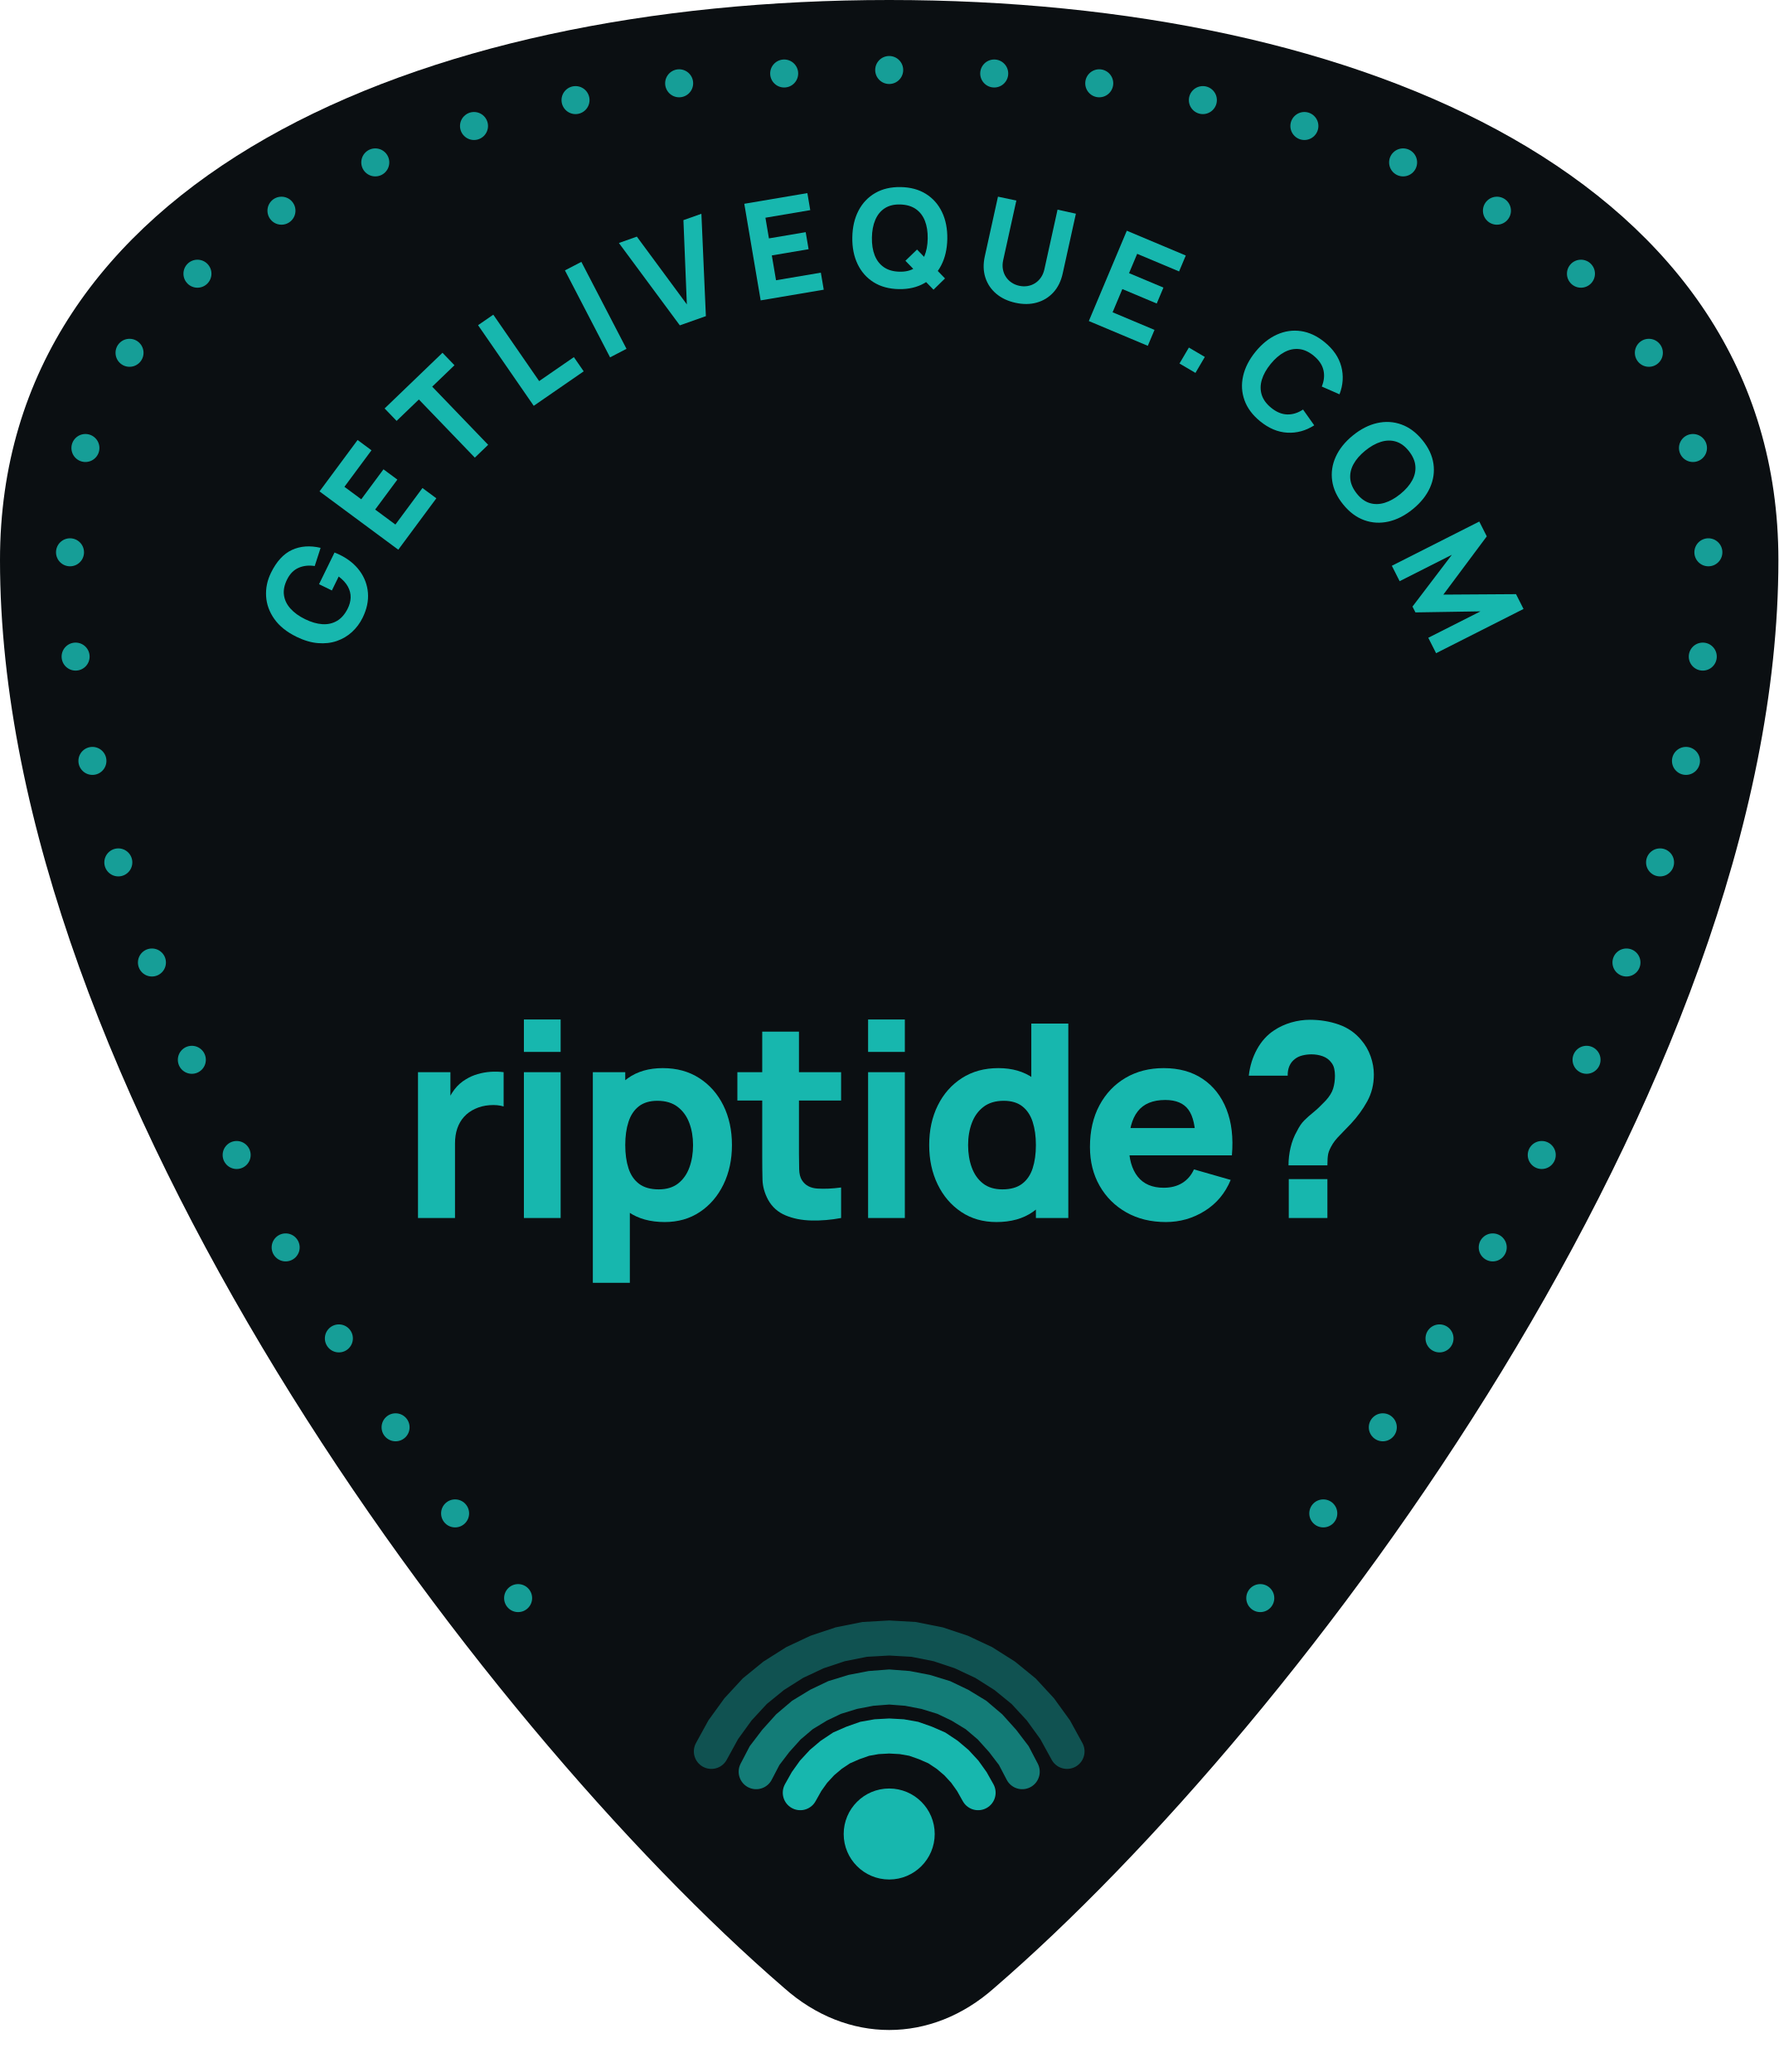
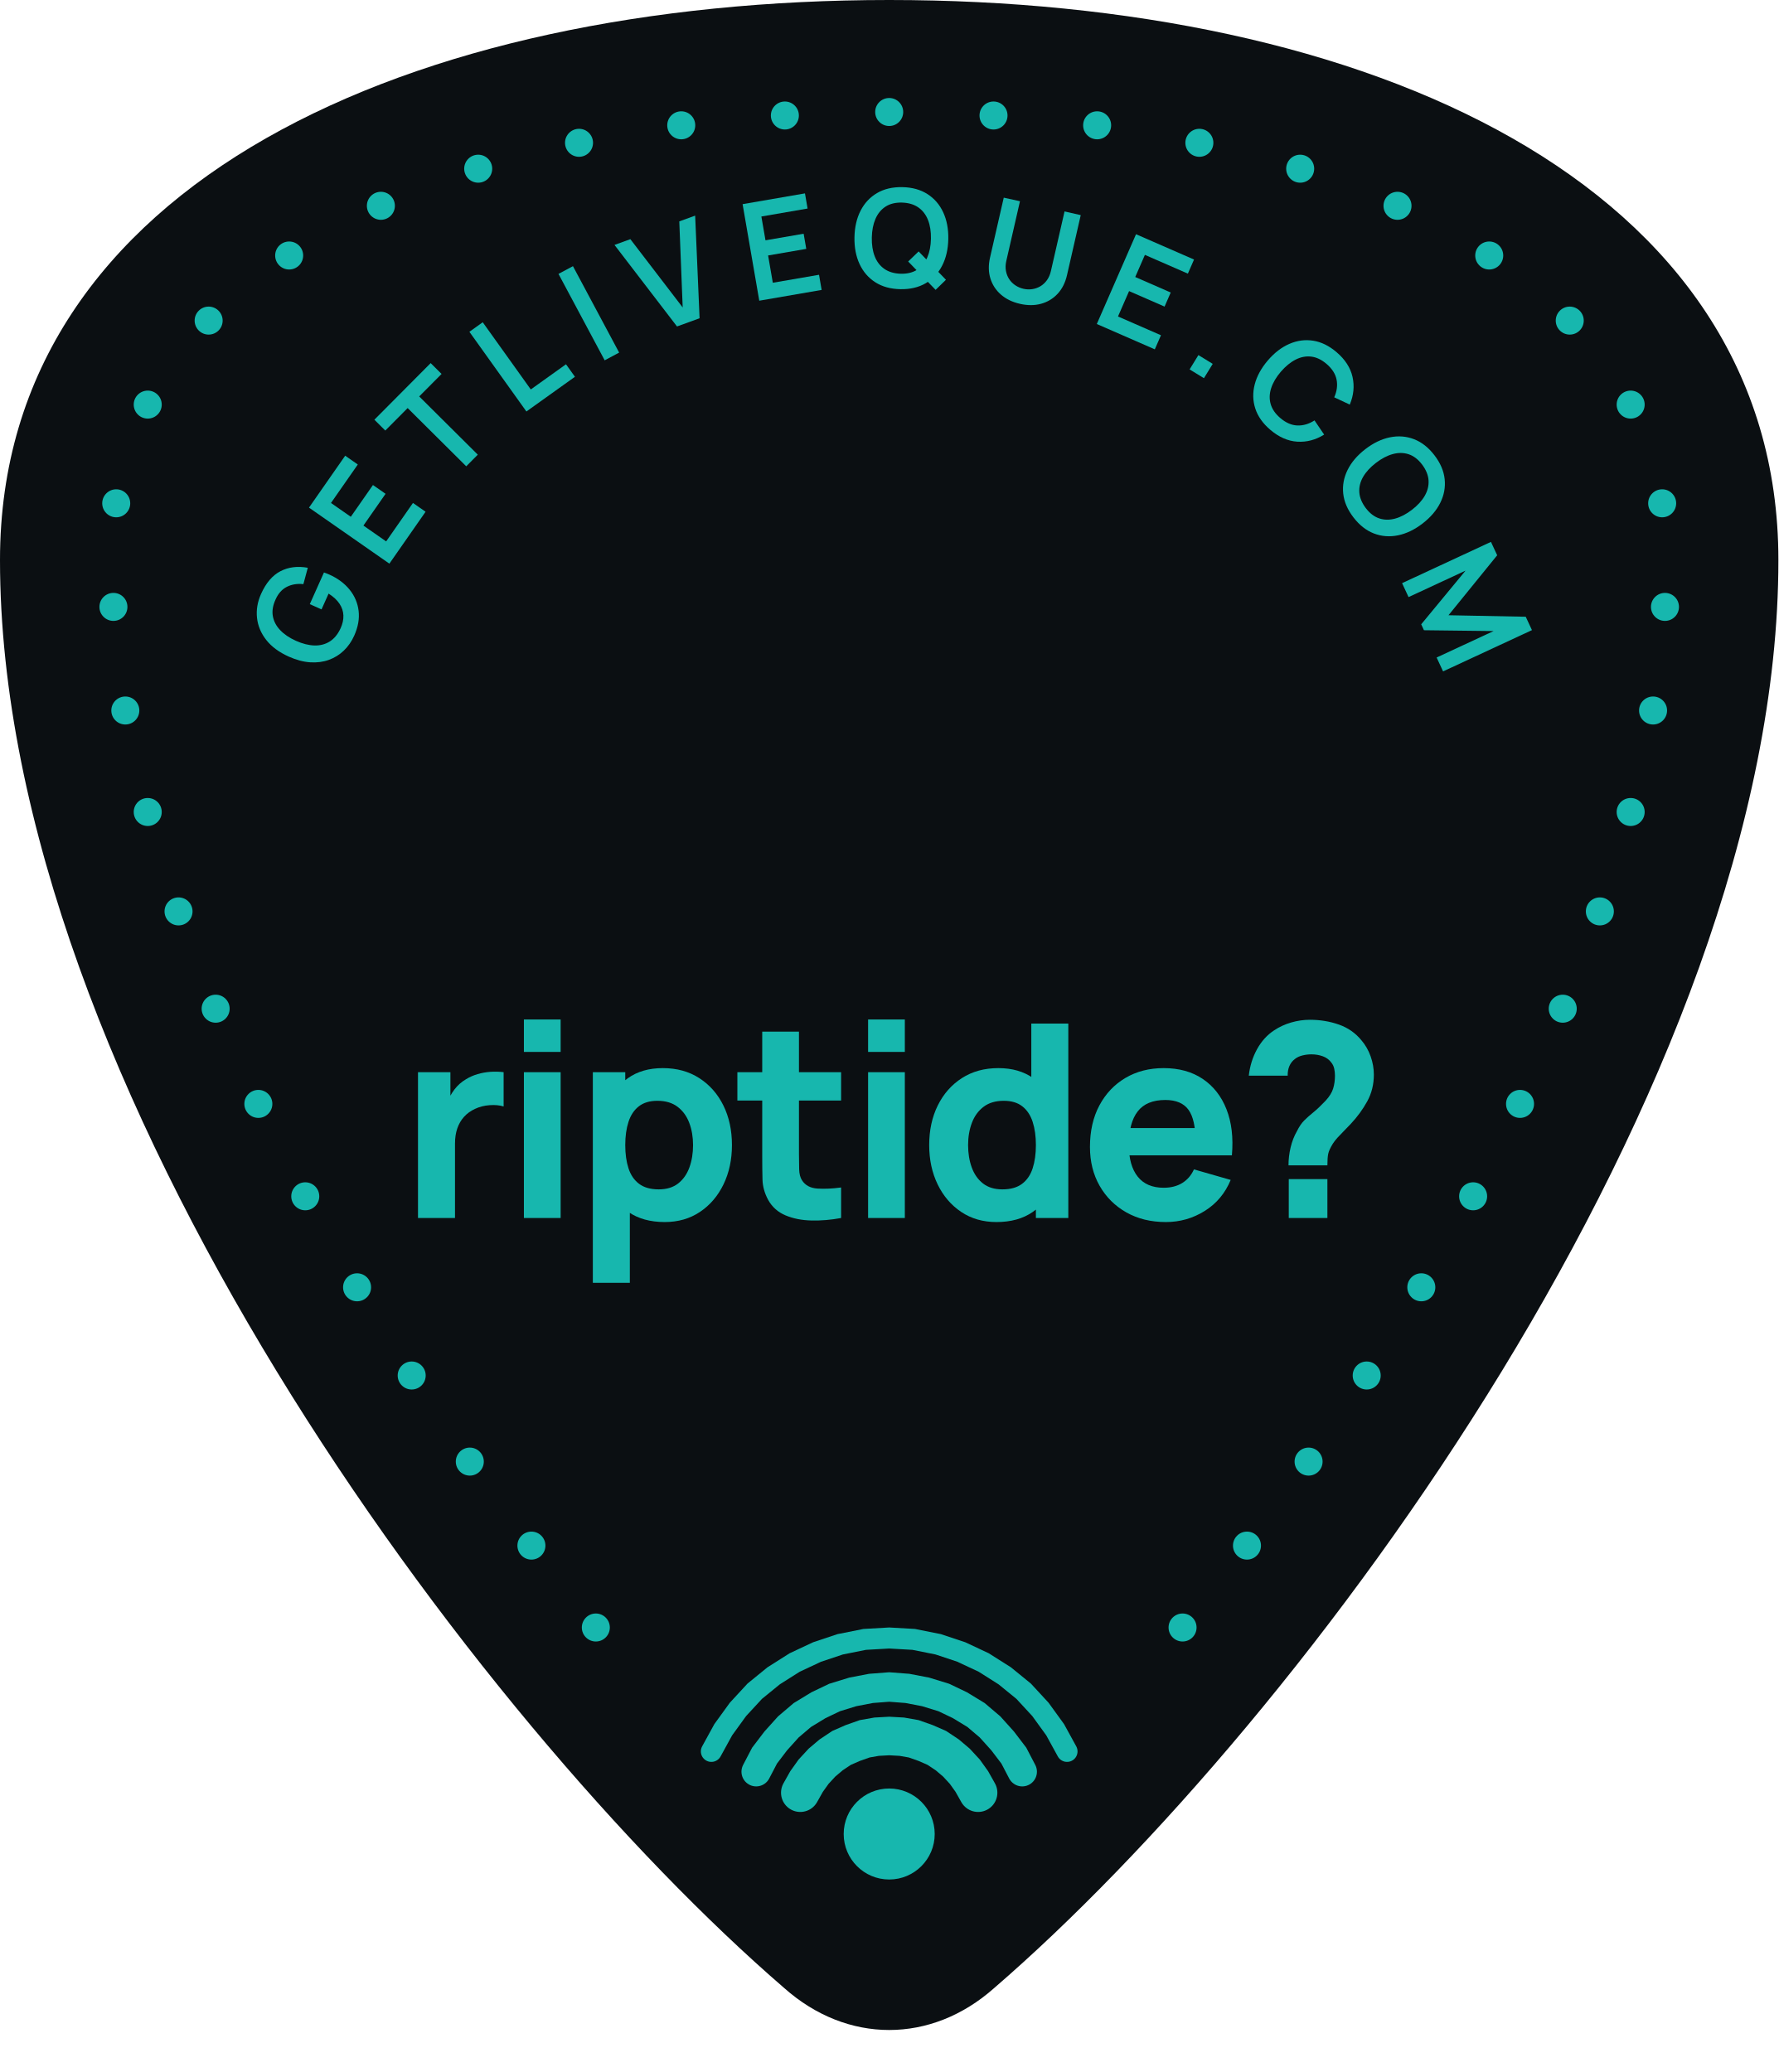
<svg xmlns="http://www.w3.org/2000/svg" viewBox="0 0 25.4 29.6" width="25.4mm" height="29.6mm">
  <defs>
    <clipPath id="pk">
      <path d="M 12.7 0.0 C 19.5 0.0 25.4 2.6 25.4 8.0 C 25.4 15.5 18.6 24.6 14.2 28.4 C 13.3 29.2 12.1 29.2 11.2 28.4 C 6.8 24.6 0.0 15.5 0.0 8.0 C 0.0 2.6 5.9 0.0 12.7 0.0 Z" />
    </clipPath>
  </defs>
  <path d="M 12.7 0.0 C 19.5 0.0 25.4 2.6 25.4 8.0 C 25.4 15.5 18.6 24.6 14.2 28.4 C 13.3 29.2 12.1 29.2 11.2 28.4 C 6.8 24.6 0.0 15.5 0.0 8.0 C 0.0 2.6 5.9 0.0 12.7 0.0 Z" fill="#0B0F12" />
  <g clip-path="url(#pk)">
-     <circle cx="12.70" cy="1.00" r="0.2" fill="#17B7AE" opacity="0.85" />
-     <circle cx="14.20" cy="1.05" r="0.2" fill="#17B7AE" opacity="0.85" />
-     <circle cx="15.70" cy="1.19" r="0.2" fill="#17B7AE" opacity="0.85" />
-     <circle cx="17.18" cy="1.43" r="0.2" fill="#17B7AE" opacity="0.85" />
-     <circle cx="18.63" cy="1.80" r="0.2" fill="#17B7AE" opacity="0.85" />
-     <circle cx="20.04" cy="2.32" r="0.2" fill="#17B7AE" opacity="0.85" />
-     <circle cx="21.38" cy="3.01" r="0.2" fill="#17B7AE" opacity="0.85" />
-     <circle cx="22.58" cy="3.91" r="0.2" fill="#17B7AE" opacity="0.85" />
-     <circle cx="23.55" cy="5.04" r="0.2" fill="#17B7AE" opacity="0.85" />
-     <circle cx="24.18" cy="6.40" r="0.2" fill="#17B7AE" opacity="0.85" />
-     <circle cx="24.40" cy="7.89" r="0.2" fill="#17B7AE" opacity="0.85" />
-     <circle cx="24.32" cy="9.38" r="0.2" fill="#17B7AE" opacity="0.85" />
-     <circle cx="24.08" cy="10.87" r="0.2" fill="#17B7AE" opacity="0.85" />
-     <circle cx="23.71" cy="12.32" r="0.2" fill="#17B7AE" opacity="0.85" />
-     <circle cx="23.23" cy="13.75" r="0.2" fill="#17B7AE" opacity="0.85" />
-     <circle cx="22.66" cy="15.14" r="0.2" fill="#17B7AE" opacity="0.85" />
-     <circle cx="22.02" cy="16.50" r="0.2" fill="#17B7AE" opacity="0.85" />
-     <circle cx="21.32" cy="17.82" r="0.2" fill="#17B7AE" opacity="0.85" />
-     <circle cx="20.56" cy="19.12" r="0.2" fill="#17B7AE" opacity="0.85" />
-     <circle cx="19.75" cy="20.39" r="0.2" fill="#17B7AE" opacity="0.85" />
-     <circle cx="18.90" cy="21.62" r="0.2" fill="#17B7AE" opacity="0.85" />
-     <circle cx="18.00" cy="22.83" r="0.2" fill="#17B7AE" opacity="0.85" />
-     <circle cx="7.40" cy="22.83" r="0.2" fill="#17B7AE" opacity="0.85" />
-     <circle cx="6.50" cy="21.62" r="0.2" fill="#17B7AE" opacity="0.85" />
-     <circle cx="5.65" cy="20.39" r="0.2" fill="#17B7AE" opacity="0.85" />
-     <circle cx="4.84" cy="19.12" r="0.2" fill="#17B7AE" opacity="0.85" />
-     <circle cx="4.08" cy="17.82" r="0.2" fill="#17B7AE" opacity="0.85" />
-     <circle cx="3.38" cy="16.50" r="0.2" fill="#17B7AE" opacity="0.85" />
-     <circle cx="2.74" cy="15.14" r="0.2" fill="#17B7AE" opacity="0.85" />
-     <circle cx="2.17" cy="13.75" r="0.2" fill="#17B7AE" opacity="0.85" />
-     <circle cx="1.69" cy="12.32" r="0.2" fill="#17B7AE" opacity="0.85" />
-     <circle cx="1.32" cy="10.87" r="0.2" fill="#17B7AE" opacity="0.85" />
-     <circle cx="1.08" cy="9.38" r="0.2" fill="#17B7AE" opacity="0.85" />
-     <circle cx="1.00" cy="7.89" r="0.2" fill="#17B7AE" opacity="0.85" />
-     <circle cx="1.22" cy="6.40" r="0.2" fill="#17B7AE" opacity="0.85" />
-     <circle cx="1.85" cy="5.04" r="0.2" fill="#17B7AE" opacity="0.85" />
-     <circle cx="2.82" cy="3.91" r="0.2" fill="#17B7AE" opacity="0.85" />
-     <circle cx="4.02" cy="3.01" r="0.2" fill="#17B7AE" opacity="0.85" />
-     <circle cx="5.36" cy="2.32" r="0.2" fill="#17B7AE" opacity="0.85" />
-     <circle cx="6.77" cy="1.80" r="0.2" fill="#17B7AE" opacity="0.85" />
-     <circle cx="8.22" cy="1.43" r="0.2" fill="#17B7AE" opacity="0.85" />
-     <circle cx="9.70" cy="1.19" r="0.2" fill="#17B7AE" opacity="0.85" />
-     <circle cx="11.20" cy="1.05" r="0.2" fill="#17B7AE" opacity="0.85" />
-     <path d="M11.43 25.61 L11.52 25.45 L11.62 25.31 L11.74 25.18 L11.87 25.07 L12.02 24.97 L12.18 24.90 L12.35 24.84 L12.52 24.81 L12.70 24.80 L12.88 24.81 L13.05 24.84 L13.22 24.90 L13.38 24.97 L13.53 25.07 L13.66 25.18 L13.78 25.31 L13.88 25.45 L13.97 25.61" fill="none" stroke="#17B7AE" stroke-width="0.5" stroke-linecap="round" opacity="1.0" />
-     <path d="M10.80 25.31 L10.92 25.08 L11.08 24.87 L11.26 24.67 L11.46 24.50 L11.69 24.36 L11.92 24.25 L12.18 24.17 L12.44 24.12 L12.70 24.10 L12.96 24.12 L13.22 24.17 L13.48 24.25 L13.71 24.36 L13.94 24.50 L14.14 24.67 L14.32 24.87 L14.48 25.08 L14.60 25.31" fill="none" stroke="#17B7AE" stroke-width="0.5" stroke-linecap="round" opacity="0.65" />
-     <path d="M10.16 25.02 L10.33 24.71 L10.54 24.42 L10.78 24.16 L11.05 23.94 L11.35 23.75 L11.67 23.60 L12.00 23.49 L12.35 23.42 L12.70 23.40 L13.05 23.42 L13.40 23.49 L13.73 23.60 L14.05 23.75 L14.35 23.94 L14.62 24.16 L14.86 24.42 L15.07 24.71 L15.24 25.02" fill="none" stroke="#17B7AE" stroke-width="0.5" stroke-linecap="round" opacity="0.4" />
+     <circle cx="12.70" cy="1.60" r="0.2" fill="#17B7AE" />
+     <circle cx="14.19" cy="1.65" r="0.2" fill="#17B7AE" />
+     <circle cx="15.67" cy="1.79" r="0.2" fill="#17B7AE" />
+     <circle cx="17.13" cy="2.04" r="0.2" fill="#17B7AE" />
+     <circle cx="18.57" cy="2.41" r="0.2" fill="#17B7AE" />
+     <circle cx="19.96" cy="2.94" r="0.2" fill="#17B7AE" />
+     <circle cx="21.27" cy="3.65" r="0.2" fill="#17B7AE" />
+     <circle cx="22.42" cy="4.58" r="0.2" fill="#17B7AE" />
+     <circle cx="23.29" cy="5.78" r="0.2" fill="#17B7AE" />
+     <circle cx="23.74" cy="7.19" r="0.2" fill="#17B7AE" />
+     <circle cx="23.78" cy="8.67" r="0.2" fill="#17B7AE" />
+     <circle cx="23.61" cy="10.15" r="0.2" fill="#17B7AE" />
+     <circle cx="23.29" cy="11.60" r="0.2" fill="#17B7AE" />
+     <circle cx="22.85" cy="13.02" r="0.2" fill="#17B7AE" />
+     <circle cx="22.32" cy="14.41" r="0.2" fill="#17B7AE" />
+     <circle cx="21.71" cy="15.77" r="0.2" fill="#17B7AE" />
+     <circle cx="21.04" cy="17.09" r="0.2" fill="#17B7AE" />
+     <circle cx="20.30" cy="18.39" r="0.2" fill="#17B7AE" />
+     <circle cx="19.52" cy="19.65" r="0.2" fill="#17B7AE" />
+     <circle cx="18.69" cy="20.88" r="0.2" fill="#17B7AE" />
+     <circle cx="17.81" cy="22.08" r="0.2" fill="#17B7AE" />
+     <circle cx="16.89" cy="23.25" r="0.2" fill="#17B7AE" />
+     <circle cx="8.51" cy="23.25" r="0.2" fill="#17B7AE" />
+     <circle cx="7.59" cy="22.08" r="0.2" fill="#17B7AE" />
+     <circle cx="6.71" cy="20.88" r="0.2" fill="#17B7AE" />
+     <circle cx="5.88" cy="19.65" r="0.2" fill="#17B7AE" />
+     <circle cx="5.10" cy="18.39" r="0.2" fill="#17B7AE" />
+     <circle cx="4.36" cy="17.09" r="0.2" fill="#17B7AE" />
+     <circle cx="3.69" cy="15.77" r="0.2" fill="#17B7AE" />
+     <circle cx="3.08" cy="14.41" r="0.2" fill="#17B7AE" />
+     <circle cx="2.55" cy="13.02" r="0.2" fill="#17B7AE" />
+     <circle cx="2.11" cy="11.60" r="0.2" fill="#17B7AE" />
+     <circle cx="1.79" cy="10.15" r="0.2" fill="#17B7AE" />
+     <circle cx="1.62" cy="8.67" r="0.2" fill="#17B7AE" />
+     <circle cx="1.66" cy="7.19" r="0.2" fill="#17B7AE" />
+     <circle cx="2.11" cy="5.78" r="0.2" fill="#17B7AE" />
+     <circle cx="2.98" cy="4.58" r="0.2" fill="#17B7AE" />
+     <circle cx="4.13" cy="3.65" r="0.2" fill="#17B7AE" />
+     <circle cx="5.44" cy="2.94" r="0.2" fill="#17B7AE" />
+     <circle cx="6.83" cy="2.41" r="0.2" fill="#17B7AE" />
+     <circle cx="8.27" cy="2.04" r="0.2" fill="#17B7AE" />
+     <circle cx="9.73" cy="1.79" r="0.2" fill="#17B7AE" />
+     <circle cx="11.21" cy="1.65" r="0.2" fill="#17B7AE" />
+     <path d="M11.43 25.61 L11.52 25.45 L11.62 25.31 L11.74 25.18 L11.87 25.07 L12.02 24.97 L12.18 24.90 L12.35 24.84 L12.52 24.81 L12.70 24.80 L12.88 24.81 L13.05 24.84 L13.22 24.90 L13.38 24.97 L13.53 25.07 L13.66 25.18 L13.78 25.31 L13.88 25.45 L13.97 25.61" fill="none" stroke="#17B7AE" stroke-width="0.55" stroke-linecap="round" />
+     <path d="M10.80 25.31 L10.92 25.08 L11.08 24.87 L11.26 24.67 L11.46 24.50 L11.69 24.36 L11.92 24.25 L12.18 24.17 L12.44 24.12 L12.70 24.10 L12.96 24.12 L13.22 24.17 L13.48 24.25 L13.71 24.36 L13.94 24.50 L14.14 24.67 L14.32 24.87 L14.48 25.08 L14.60 25.31" fill="none" stroke="#17B7AE" stroke-width="0.42" stroke-linecap="round" />
+     <path d="M10.16 25.02 L10.33 24.71 L10.54 24.42 L10.78 24.16 L11.05 23.94 L11.35 23.75 L11.67 23.60 L12.00 23.49 L12.35 23.42 L12.70 23.40 L13.05 23.42 L13.40 23.49 L13.73 23.60 L14.05 23.75 L14.35 23.94 L14.62 24.16 L14.86 24.42 L15.07 24.71 L15.24 25.02" fill="none" stroke="#17B7AE" stroke-width="0.3" stroke-linecap="round" />
    <circle cx="12.7" cy="26.2" r="0.65" fill="#17B7AE" />
-     <g transform="translate(5.154 8.810) rotate(-63.94)" opacity="1.0">
-       <path transform="translate(-0.720 0) scale(0.000972 -0.000972)" d="M740 -30Q604 -30 481.0 18.5Q358 67 263.5 162.0Q169 257 114.5 397.0Q60 537 60 720Q60 959 151.5 1126.5Q243 1294 397.5 1382.0Q552 1470 740 1470Q1018 1470 1177.0 1341.0Q1336 1212 1390 976L1112 936Q1073 1062 984.5 1137.5Q896 1213 758 1214Q621 1216 530.0 1155.0Q439 1094 393.5 982.0Q348 870 348 720Q348 570 393.5 460.0Q439 350 530.0 289.0Q621 228 758 226Q851 224 926.5 258.0Q1002 292 1054.0 365.0Q1106 438 1128 552H900V762H1418Q1420 749 1421.0 716.0Q1422 683 1422 678Q1422 471 1338.0 311.0Q1254 151 1101.0 60.5Q948 -30 740 -30Z" fill="#17B7AE" />
+     <g transform="translate(5.032 9.070) rotate(-65.90)">
+       <path transform="translate(-0.712 0) scale(0.000972 -0.000972)" d="M734 -30Q594 -30 471.5 19.5Q349 69 256.5 165.0Q164 261 112.0 400.5Q60 540 60 720Q60 956 148.0 1123.5Q236 1291 389.0 1380.5Q542 1470 734 1470Q1000 1470 1155.5 1346.5Q1311 1223 1366 1000L1120 961Q1079 1089 986.0 1165.5Q893 1242 749 1242Q604 1244 508.0 1179.0Q412 1114 363.5 996.0Q315 878 315 720Q315 562 363.0 445.5Q411 329 507.5 264.0Q604 199 749 197Q858 196 940.0 236.5Q1022 277 1074.0 359.5Q1126 442 1144 566H890V755H1400Q1402 739 1403.0 708.0Q1404 677 1404 671Q1404 467 1323.5 308.5Q1243 150 1093.0 60.0Q943 -30 734 -30Z" fill="#17B7AE" />
    </g>
-     <g transform="translate(5.949 7.501) rotate(-53.48)" opacity="1.0">
-       <path transform="translate(-0.574 0) scale(0.000972 -0.000972)" d="M140 0V1440H1080V1186H412V878H960V624H412V254H1080V0Z" fill="#17B7AE" />
+     <g transform="translate(5.809 7.697) rotate(-55.12)">
+       <path transform="translate(-0.569 0) scale(0.000972 -0.000972)" d="M140 0V1440H1070V1214H381V859H950V633H381V226H1070V0Z" fill="#17B7AE" />
    </g>
-     <g transform="translate(6.877 6.446) rotate(-43.89)" opacity="1.0">
-       <path transform="translate(-0.593 0) scale(0.000972 -0.000972)" d="M474 0V1186H20V1440H1200V1186H746V0Z" fill="#17B7AE" />
+     <g transform="translate(6.742 6.578) rotate(-45.17)">
+       <path transform="translate(-0.590 0) scale(0.000972 -0.000972)" d="M486 0V1214H20V1440H1193V1214H727V0Z" fill="#17B7AE" />
    </g>
-     <g transform="translate(7.928 5.587) rotate(-34.62)" opacity="1.0">
-       <path transform="translate(-0.526 0) scale(0.000972 -0.000972)" d="M160 0V1440H432V254H1052V0Z" fill="#17B7AE" />
+     <g transform="translate(7.814 5.667) rotate(-35.57)">
+       <path transform="translate(-0.519 0) scale(0.000972 -0.000972)" d="M160 0V1440H401V226H1037V0Z" fill="#17B7AE" />
    </g>
-     <g transform="translate(8.831 5.044) rotate(-27.43)" opacity="1.0">
-       <path transform="translate(-0.288 0) scale(0.000972 -0.000972)" d="M160 0V1440H432V0Z" fill="#17B7AE" />
+     <g transform="translate(8.740 5.092) rotate(-28.12)">
+       <path transform="translate(-0.273 0) scale(0.000972 -0.000972)" d="M160 0V1440H401V0Z" fill="#17B7AE" />
    </g>
-     <g transform="translate(9.896 4.582) rotate(-19.50)" opacity="1.0">
-       <path transform="translate(-0.635 0) scale(0.000972 -0.000972)" d="M450 0 10 1440H290L650 256L1016 1440H1296L856 0Z" fill="#17B7AE" />
+     <g transform="translate(9.831 4.605) rotate(-19.97)">
+       <path transform="translate(-0.623 0) scale(0.000972 -0.000972)" d="M464 0 10 1440H258L638 234L1023 1440H1271L817 0Z" fill="#17B7AE" />
    </g>
-     <g transform="translate(11.296 4.218) rotate(-9.62)" opacity="1.0">
-       <path transform="translate(-0.574 0) scale(0.000972 -0.000972)" d="M140 0V1440H1080V1186H412V878H960V624H412V254H1080V0Z" fill="#17B7AE" />
+     <g transform="translate(11.271 4.222) rotate(-9.80)">
+       <path transform="translate(-0.569 0) scale(0.000972 -0.000972)" d="M140 0V1440H1070V1214H381V859H950V633H381V226H1070V0Z" fill="#17B7AE" />
    </g>
-     <g transform="translate(12.840 4.101) rotate(0.96)" opacity="1.0">
-       <path transform="translate(-0.737 0) scale(0.000972 -0.000972)" d="M1266 -30 846 388 1014 556 1432 138ZM758 -30Q542 -30 385.5 64.0Q229 158 144.5 327.0Q60 496 60 720Q60 944 144.5 1113.0Q229 1282 385.5 1376.0Q542 1470 758 1470Q974 1470 1130.5 1376.0Q1287 1282 1371.5 1113.0Q1456 944 1456 720Q1456 496 1371.5 327.0Q1287 158 1130.5 64.0Q974 -30 758 -30ZM758 226Q895 224 986.0 285.0Q1077 346 1122.5 458.0Q1168 570 1168 720Q1168 870 1122.5 980.0Q1077 1090 986.0 1151.0Q895 1212 758 1214Q621 1216 530.0 1155.0Q439 1094 393.5 982.0Q348 870 348 720Q348 570 393.5 460.0Q439 350 530.0 289.0Q621 228 758 226Z" fill="#17B7AE" />
+     <g transform="translate(12.861 4.102) rotate(1.10)">
+       <path transform="translate(-0.729 0) scale(0.000972 -0.000972)" d="M1267 -30 856 379 1007 530 1416 121ZM749 -30Q533 -30 379.0 64.5Q225 159 142.5 328.0Q60 497 60 720Q60 943 142.5 1112.0Q225 1281 379.0 1375.5Q533 1470 749 1470Q965 1470 1119.5 1375.5Q1274 1281 1356.5 1112.0Q1439 943 1439 720Q1439 497 1356.5 328.0Q1274 159 1119.5 64.5Q965 -30 749 -30ZM749 197Q894 196 990.5 261.0Q1087 326 1135.5 444.0Q1184 562 1184 720Q1184 878 1135.5 994.5Q1087 1111 990.5 1176.0Q894 1241 749 1243Q604 1244 508.0 1179.0Q412 1114 363.5 996.0Q315 878 315 720Q315 562 363.0 445.5Q411 329 507.5 264.0Q604 199 749 197Z" fill="#17B7AE" />
    </g>
-     <g transform="translate(14.509 4.297) rotate(12.44)" opacity="1.0">
-       <path transform="translate(-0.706 0) scale(0.000972 -0.000972)" d="M726 -30Q552 -30 420.0 40.5Q288 111 214.0 239.0Q140 367 140 540V1438L416 1440V542Q416 471 440.0 413.0Q464 355 506.5 313.0Q549 271 605.5 248.5Q662 226 726 226Q792 226 848.5 249.0Q905 272 947.0 314.0Q989 356 1012.5 414.0Q1036 472 1036 542V1440H1312V540Q1312 367 1238.0 239.0Q1164 111 1032.0 40.5Q900 -30 726 -30Z" fill="#17B7AE" />
+     <g transform="translate(14.574 4.312) rotate(12.89)">
+       <path transform="translate(-0.700 0) scale(0.000972 -0.000972)" d="M720 -30Q548 -30 417.5 40.0Q287 110 213.5 237.0Q140 364 140 535V1438L384 1440V541Q384 460 411.5 396.0Q439 332 486.0 287.5Q533 243 594.0 220.0Q655 197 720 197Q787 197 847.5 220.5Q908 244 955.0 288.5Q1002 333 1029.0 397.0Q1056 461 1056 541V1440H1300V535Q1300 364 1226.5 237.0Q1153 110 1022.5 40.0Q892 -30 720 -30Z" fill="#17B7AE" />
    </g>
-     <g transform="translate(15.955 4.756) rotate(22.80)" opacity="1.0">
-       <path transform="translate(-0.574 0) scale(0.000972 -0.000972)" d="M140 0V1440H1080V1186H412V878H960V624H412V254H1080V0Z" fill="#17B7AE" />
+     <g transform="translate(16.062 4.802) rotate(23.59)">
+       <path transform="translate(-0.569 0) scale(0.000972 -0.000972)" d="M140 0V1440H1070V1214H381V859H950V633H381V226H1070V0Z" fill="#17B7AE" />
    </g>
-     <g transform="translate(16.960 5.260) rotate(30.47)" opacity="1.0">
-       <path transform="translate(-0.311 0) scale(0.000972 -0.000972)" d="M184 0V272H456V0Z" fill="#17B7AE" />
+     <g transform="translate(17.093 5.340) rotate(31.53)">
+       <path transform="translate(-0.295 0) scale(0.000972 -0.000972)" d="M180 0V247H427V0Z" fill="#17B7AE" />
    </g>
-     <g transform="translate(18.007 5.988) rotate(39.18)" opacity="1.0">
-       <path transform="translate(-0.725 0) scale(0.000972 -0.000972)" d="M758 -30Q542 -30 385.5 64.0Q229 158 144.5 327.0Q60 496 60 720Q60 944 144.5 1113.0Q229 1282 385.5 1376.0Q542 1470 758 1470Q1006 1470 1174.5 1347.0Q1343 1224 1412 1014L1138 938Q1098 1069 1003.0 1141.5Q908 1214 758 1214Q621 1214 529.5 1153.0Q438 1092 392.0 981.0Q346 870 346 720Q346 570 392.0 459.0Q438 348 529.5 287.0Q621 226 758 226Q908 226 1003.0 299.0Q1098 372 1138 502L1412 426Q1343 216 1174.5 93.0Q1006 -30 758 -30Z" fill="#17B7AE" />
+     <g transform="translate(18.154 6.111) rotate(40.49)">
+       <path transform="translate(-0.718 0) scale(0.000972 -0.000972)" d="M749 -30Q533 -30 379.0 64.5Q225 159 142.5 328.0Q60 497 60 720Q60 943 142.5 1112.0Q225 1281 379.0 1375.5Q533 1470 749 1470Q998 1470 1164.0 1345.5Q1330 1221 1397 1010L1154 943Q1112 1084 1011.0 1163.5Q910 1243 749 1243Q604 1243 507.5 1178.0Q411 1113 362.5 995.5Q314 878 313 720Q313 562 361.5 444.5Q410 327 507.0 262.0Q604 197 749 197Q910 197 1011.0 277.0Q1112 357 1154 497L1397 430Q1330 219 1164.0 94.5Q998 -30 749 -30Z" fill="#17B7AE" />
    </g>
-     <g transform="translate(19.208 7.190) rotate(50.79)" opacity="1.0">
-       <path transform="translate(-0.737 0) scale(0.000972 -0.000972)" d="M758 -30Q542 -30 385.5 64.0Q229 158 144.5 327.0Q60 496 60 720Q60 944 144.5 1113.0Q229 1282 385.5 1376.0Q542 1470 758 1470Q974 1470 1130.5 1376.0Q1287 1282 1371.5 1113.0Q1456 944 1456 720Q1456 496 1371.5 327.0Q1287 158 1130.5 64.0Q974 -30 758 -30ZM758 226Q895 224 986.0 285.0Q1077 346 1122.5 458.0Q1168 570 1168 720Q1168 870 1122.5 980.0Q1077 1090 986.0 1151.0Q895 1212 758 1214Q621 1216 530.0 1155.0Q439 1094 393.5 982.0Q348 870 348 720Q348 570 393.5 460.0Q439 350 530.0 289.0Q621 228 758 226Z" fill="#17B7AE" />
+     <g transform="translate(19.355 7.375) rotate(52.40)">
+       <path transform="translate(-0.729 0) scale(0.000972 -0.000972)" d="M749 -30Q533 -30 379.0 64.5Q225 159 142.5 328.0Q60 497 60 720Q60 943 142.5 1112.0Q225 1281 379.0 1375.5Q533 1470 749 1470Q965 1470 1119.5 1375.5Q1274 1281 1356.5 1112.0Q1439 943 1439 720Q1439 497 1356.5 328.0Q1274 159 1119.5 64.5Q965 -30 749 -30ZM749 197Q894 196 990.5 261.0Q1087 326 1135.5 444.0Q1184 562 1184 720Q1184 878 1135.5 994.5Q1087 1111 990.5 1176.0Q894 1241 749 1243Q604 1244 508.0 1179.0Q412 1114 363.5 996.0Q315 878 315 720Q315 562 363.0 445.5Q411 329 507.5 264.0Q604 199 749 197Z" fill="#17B7AE" />
    </g>
-     <g transform="translate(20.195 8.707) rotate(63.16)" opacity="1.0">
-       <path transform="translate(-0.836 0) scale(0.000972 -0.000972)" d="M140 0V1440H384L860 484L1336 1440H1580V0H1326V860L908 0H812L394 860V0Z" fill="#17B7AE" />
+     <g transform="translate(20.318 8.961) rotate(65.09)">
+       <path transform="translate(-0.831 0) scale(0.000972 -0.000972)" d="M140 0V1440H357L855 420L1353 1440H1570V0H1345V923L903 0H807L366 923V0Z" fill="#17B7AE" />
    </g>
    <path transform="translate(5.700 17.400) scale(0.001929 -0.001929)" d="M140 0V1080H380V816L354 850Q375 906 410.0 952.0Q445 998 496 1028Q535 1052 581.0 1065.5Q627 1079 676.0 1082.5Q725 1086 774 1080V826Q729 840 669.5 835.5Q610 831 562 808Q514 786 481.0 749.5Q448 713 431.0 663.5Q414 614 414 552V0Z" fill="#17B7AE" />
    <path transform="translate(7.174 17.400) scale(0.001929 -0.001929)" d="M160 1230V1470H432V1230ZM160 0V1080H432V0Z" fill="#17B7AE" />
    <path transform="translate(8.201 17.400) scale(0.001929 -0.001929)" d="M670 -30Q509 -30 401.0 45.0Q293 120 238.5 249.0Q184 378 184 540Q184 702 238.0 831.0Q292 960 397.0 1035.0Q502 1110 656 1110Q811 1110 926.0 1036.0Q1041 962 1104.5 833.5Q1168 705 1168 540Q1168 378 1105.5 249.0Q1043 120 931.0 45.0Q819 -30 670 -30ZM138 -480V1080H378V340H412V-480ZM626 212Q714 212 770.0 256.0Q826 300 853.0 374.5Q880 449 880 540Q880 630 852.0 704.5Q824 779 765.5 823.5Q707 868 616 868Q531 868 478.5 827.0Q426 786 402.0 712.0Q378 638 378 540Q378 442 402.0 368.0Q426 294 480.5 253.0Q535 212 626 212Z" fill="#17B7AE" />
    <path transform="translate(10.493 17.400) scale(0.001929 -0.001929)" d="M788 0Q676 -21 568.5 -18.5Q461 -16 376.5 19.5Q292 55 248 134Q208 208 206.0 284.5Q204 361 204 458V1380H476V474Q476 411 477.5 360.5Q479 310 498 280Q534 223 613.0 218.0Q692 213 788 226ZM20 870V1080H788V870Z" fill="#17B7AE" />
    <path transform="translate(12.090 17.400) scale(0.001929 -0.001929)" d="M160 1230V1470H432V1230ZM160 0V1080H432V0Z" fill="#17B7AE" />
    <path transform="translate(13.117 17.400) scale(0.001929 -0.001929)" d="M578 -30Q429 -30 317.0 45.0Q205 120 142.5 249.0Q80 378 80 540Q80 705 143.5 833.5Q207 962 322.0 1036.0Q437 1110 592 1110Q746 1110 851.0 1035.0Q956 960 1010.0 831.0Q1064 702 1064 540Q1064 378 1009.5 249.0Q955 120 847.0 45.0Q739 -30 578 -30ZM622 212Q713 212 767.5 253.0Q822 294 846.0 368.0Q870 442 870 540Q870 638 846.0 712.0Q822 786 769.5 827.0Q717 868 632 868Q541 868 482.5 823.5Q424 779 396.0 704.5Q368 630 368 540Q368 449 395.0 374.5Q422 300 478.0 256.0Q534 212 622 212ZM870 0V740H836V1440H1110V0Z" fill="#17B7AE" />
    <path transform="translate(15.413 17.400) scale(0.001929 -0.001929)" d="M642 -30Q476 -30 349.5 41.5Q223 113 151.5 238.5Q80 364 80 526Q80 703 150.0 834.0Q220 965 343.0 1037.5Q466 1110 626 1110Q796 1110 915.0 1030.0Q1034 950 1091.0 805.0Q1148 660 1131 464H862V564Q862 729 809.5 801.5Q757 874 638 874Q499 874 433.5 789.5Q368 705 368 540Q368 389 433.5 306.5Q499 224 626 224Q706 224 763.0 259.0Q820 294 850 360L1122 282Q1061 134 929.5 52.0Q798 -30 642 -30ZM284 464V666H1000V464Z" fill="#17B7AE" />
    <path transform="translate(17.643 17.400) scale(0.001929 -0.001929)" d="M394 390Q394 456 409.5 522.0Q425 588 456 642Q481 693 510.5 722.5Q540 752 578.5 783.0Q617 814 670 870Q711 915 724.5 958.5Q738 1002 738 1054Q738 1081 732.5 1106.0Q727 1131 712 1150Q688 1183 648.5 1197.5Q609 1212 564 1212Q530 1212 497.5 1204.0Q465 1196 442 1178Q414 1157 400.5 1125.0Q387 1093 388 1054H100Q112 1161 161.0 1250.0Q210 1339 288 1390Q345 1428 414.0 1448.0Q483 1468 552 1468Q666 1468 767.0 1432.5Q868 1397 934 1316Q978 1265 1002.0 1197.5Q1026 1130 1026 1062Q1026 953 977.0 864.0Q928 775 856 698Q825 665 800.5 640.5Q776 616 756.5 594.5Q737 573 722 550Q694 504 688.0 475.0Q682 446 682 390ZM396 0V288H682V0Z" fill="#17B7AE" />
  </g>
</svg>
